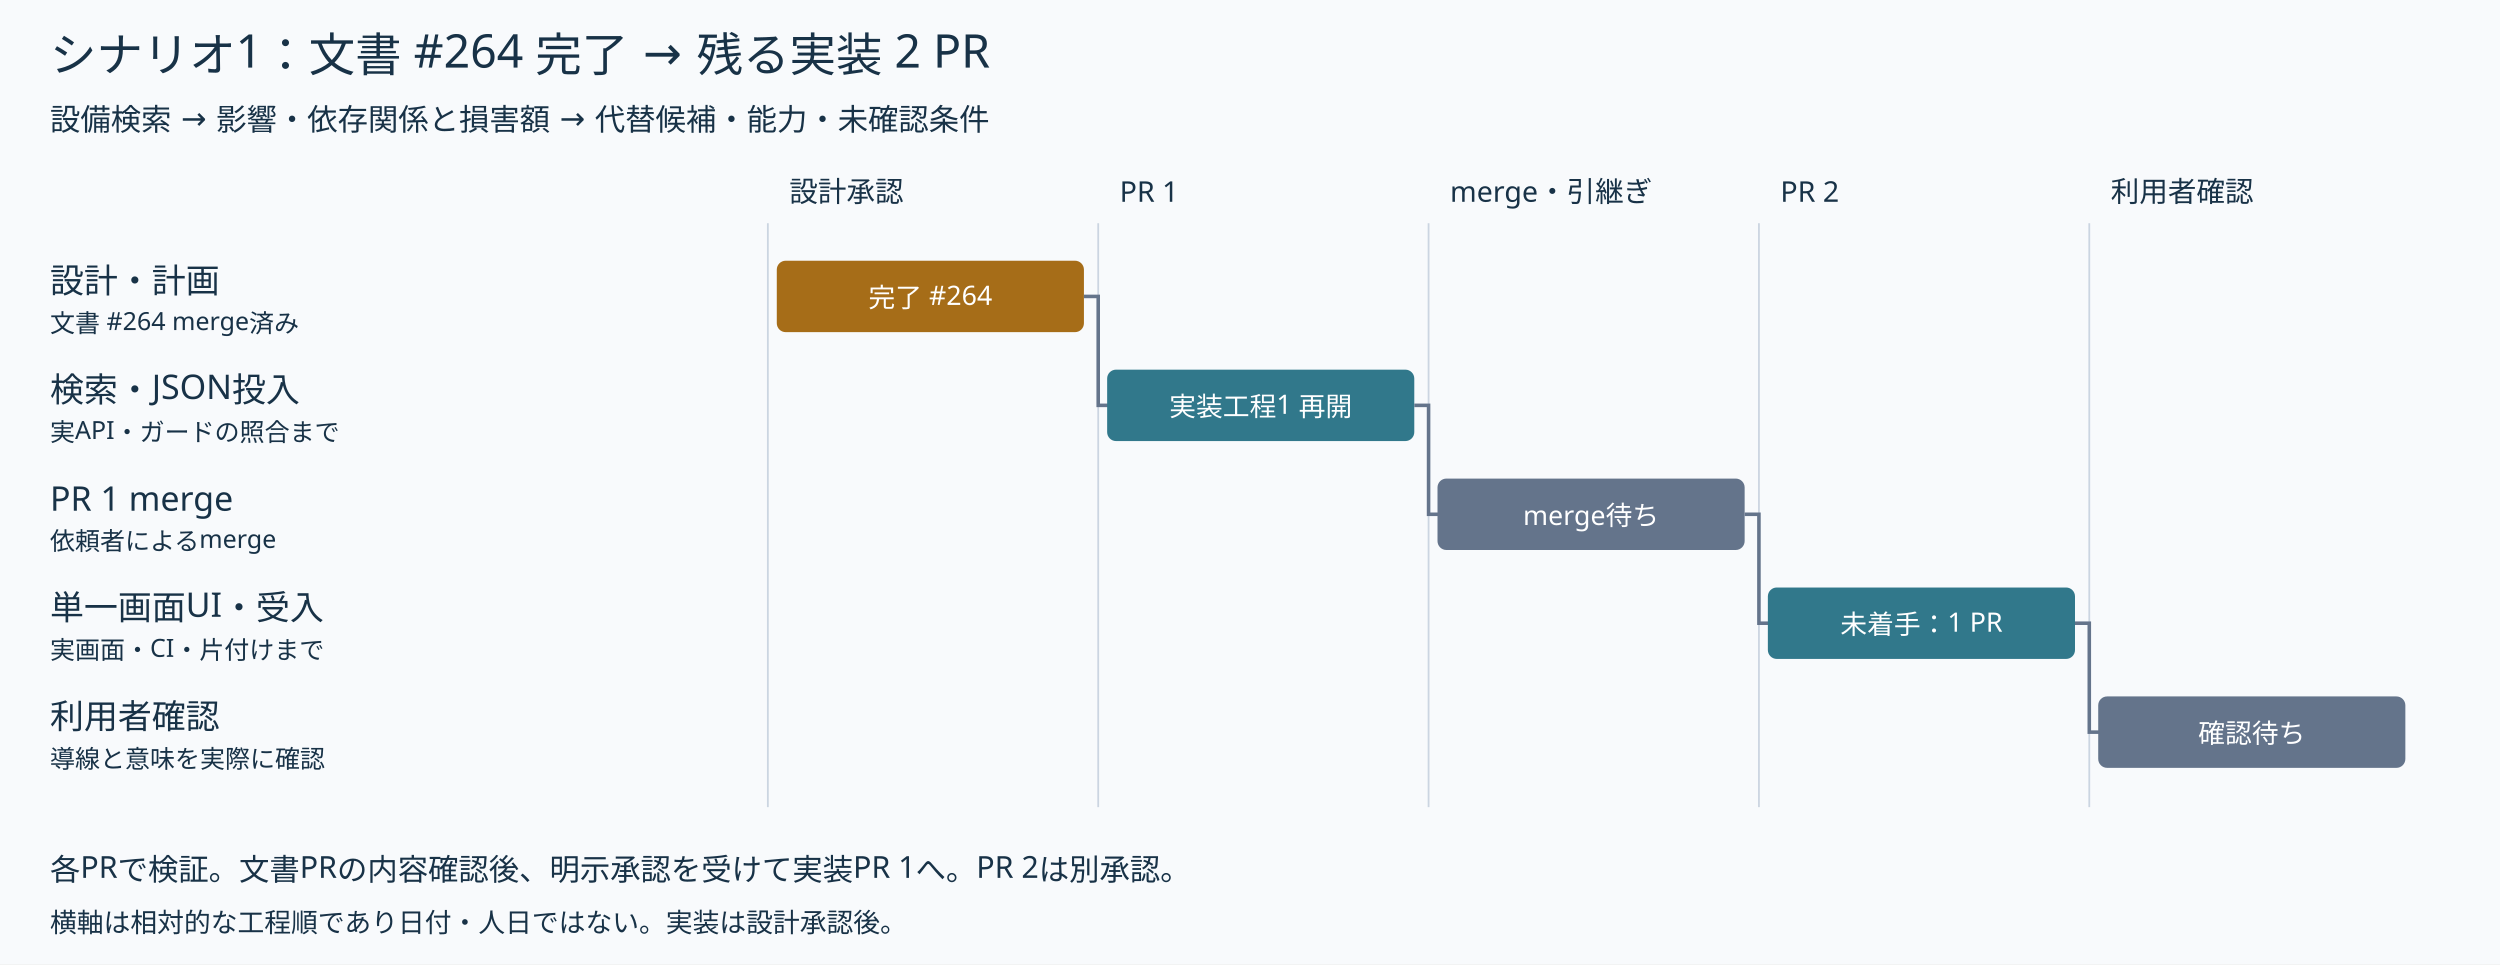
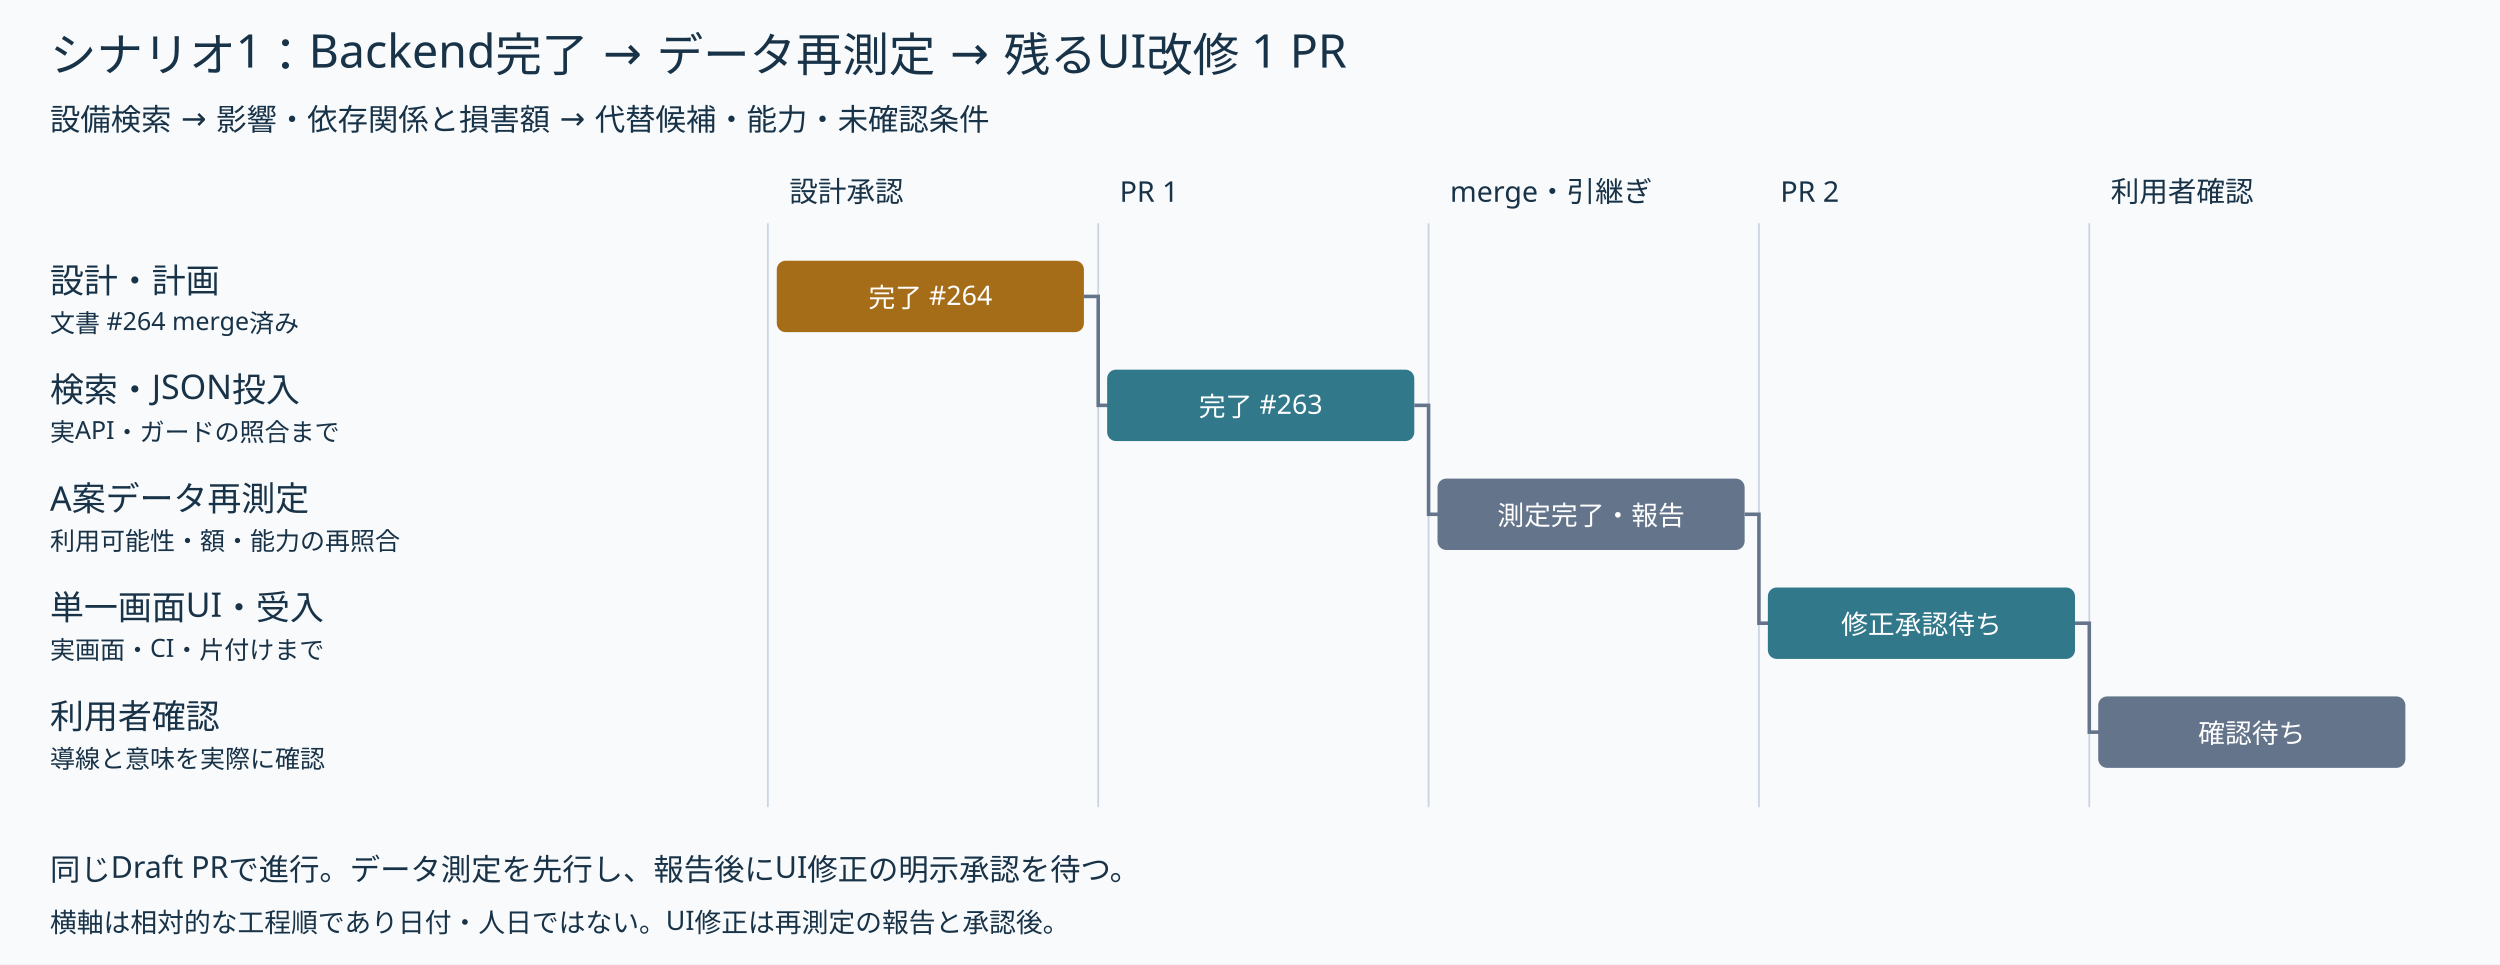
<svg xmlns="http://www.w3.org/2000/svg" width="1400" height="540" viewBox="0 0 1400 540" role="img" aria-labelledby="title desc">
  <rect width="1400" height="540" fill="#f8fafc" />
  <g font-family="sans-serif" fill="#183247">
-     <text x="28" y="40" font-size="26">シナリオ1：文書 #264 完了 → 残る実装 2 PR</text>
+     <text x="28" y="40" font-size="26">シナリオ1：Backend完了 → データ再測定 → 残るUI改修 1 PR</text>
    <text x="28" y="73" font-size="17">設備検索 → 影響・依存関係と損害額 → 代替候補・能力・未確認条件</text>
    <path d="M430 125V452" stroke="#cbd5e1" />
    <text x="442" y="113" font-size="16">設計承認</text>
    <path d="M615 125V452" stroke="#cbd5e1" />
    <text x="627" y="113" font-size="16">PR 1</text>
    <path d="M800 125V452" stroke="#cbd5e1" />
    <text x="812" y="113" font-size="16">merge・引継ぎ</text>
    <path d="M985 125V452" stroke="#cbd5e1" />
    <text x="997" y="113" font-size="16">PR 2</text>
    <path d="M1170 125V452" stroke="#cbd5e1" />
    <text x="1182" y="113" font-size="16">利用者確認</text>
    <text x="28" y="164" font-size="19">設計・計画</text>
    <text x="28" y="186" font-size="14">文書 #264 merge済み</text>
    <rect x="435" y="146" width="172" height="40" rx="5" fill="#a66d18" />
    <text x="521" y="172" text-anchor="middle" font-size="15" fill="white">完了 #264</text>
    <path d="M607 166h8v61h10" fill="none" stroke="#64748b" stroke-width="2" />
    <text x="28" y="225" font-size="19">検索・JSON投入</text>
    <text x="28" y="247" font-size="14">実API・ガードの照合まで</text>
    <rect x="620" y="207" width="172" height="40" rx="5" fill="#31788b" />
-     <text x="706" y="233" text-anchor="middle" font-size="15" fill="white">実装工程1 再開</text>
+     <text x="706" y="233" text-anchor="middle" font-size="15" fill="white">完了 #263</text>
    <path d="M792 227h8v61h10" fill="none" stroke="#64748b" stroke-width="2" />
-     <text x="28" y="286" font-size="19">PR 1 merge</text>
-     <text x="28" y="308" font-size="14">依頼者によるmerge</text>
+     <text x="28" y="286" font-size="19">A案データ再測定</text>
+     <text x="28" y="308" font-size="14">利用可能性・額・能力の再照合</text>
    <rect x="805" y="268" width="172" height="40" rx="5" fill="#64748b" />
-     <text x="891" y="294" text-anchor="middle" font-size="15" fill="white">merge待ち</text>
+     <text x="891" y="294" text-anchor="middle" font-size="15" fill="white">測定完了・報告</text>
    <path d="M977 288h8v61h10" fill="none" stroke="#64748b" stroke-width="2" />
    <text x="28" y="347" font-size="19">単一画面UI・受入</text>
    <text x="28" y="369" font-size="14">実画面・CI・片付けまで</text>
    <rect x="990" y="329" width="172" height="40" rx="5" fill="#31788b" />
-     <text x="1076" y="355" text-anchor="middle" font-size="15" fill="white">未着手：1 PR</text>
+     <text x="1076" y="355" text-anchor="middle" font-size="15" fill="white">修正承認待ち</text>
    <path d="M1162 349h8v61h10" fill="none" stroke="#64748b" stroke-width="2" />
    <text x="28" y="408" font-size="19">利用者確認</text>
    <text x="28" y="430" font-size="14">導線と意味を実際に確認</text>
    <rect x="1175" y="390" width="172" height="40" rx="5" fill="#64748b" />
    <text x="1261" y="416" text-anchor="middle" font-size="15" fill="white">確認待ち</text>
-     <text x="28" y="493" font-size="17">各PRで検証。文書PRの内容確認後、明示承認を受けて実装PR 1へ。PR 2は別承認。</text>
-     <text x="28" y="522" font-size="15">横軸は相対的な工程順であり日付・人日ではない。実装は設計承認後。</text>
+     <text x="28" y="493" font-size="17">同じDraft PRで進行。データ測定を先行し、報告後にUI修正の明示承認を待つ。</text>
+     <text x="28" y="522" font-size="15">横軸は相対的な工程順であり日付・人日ではない。UI修正は再測定の報告と承認後。</text>
  </g>
</svg>
